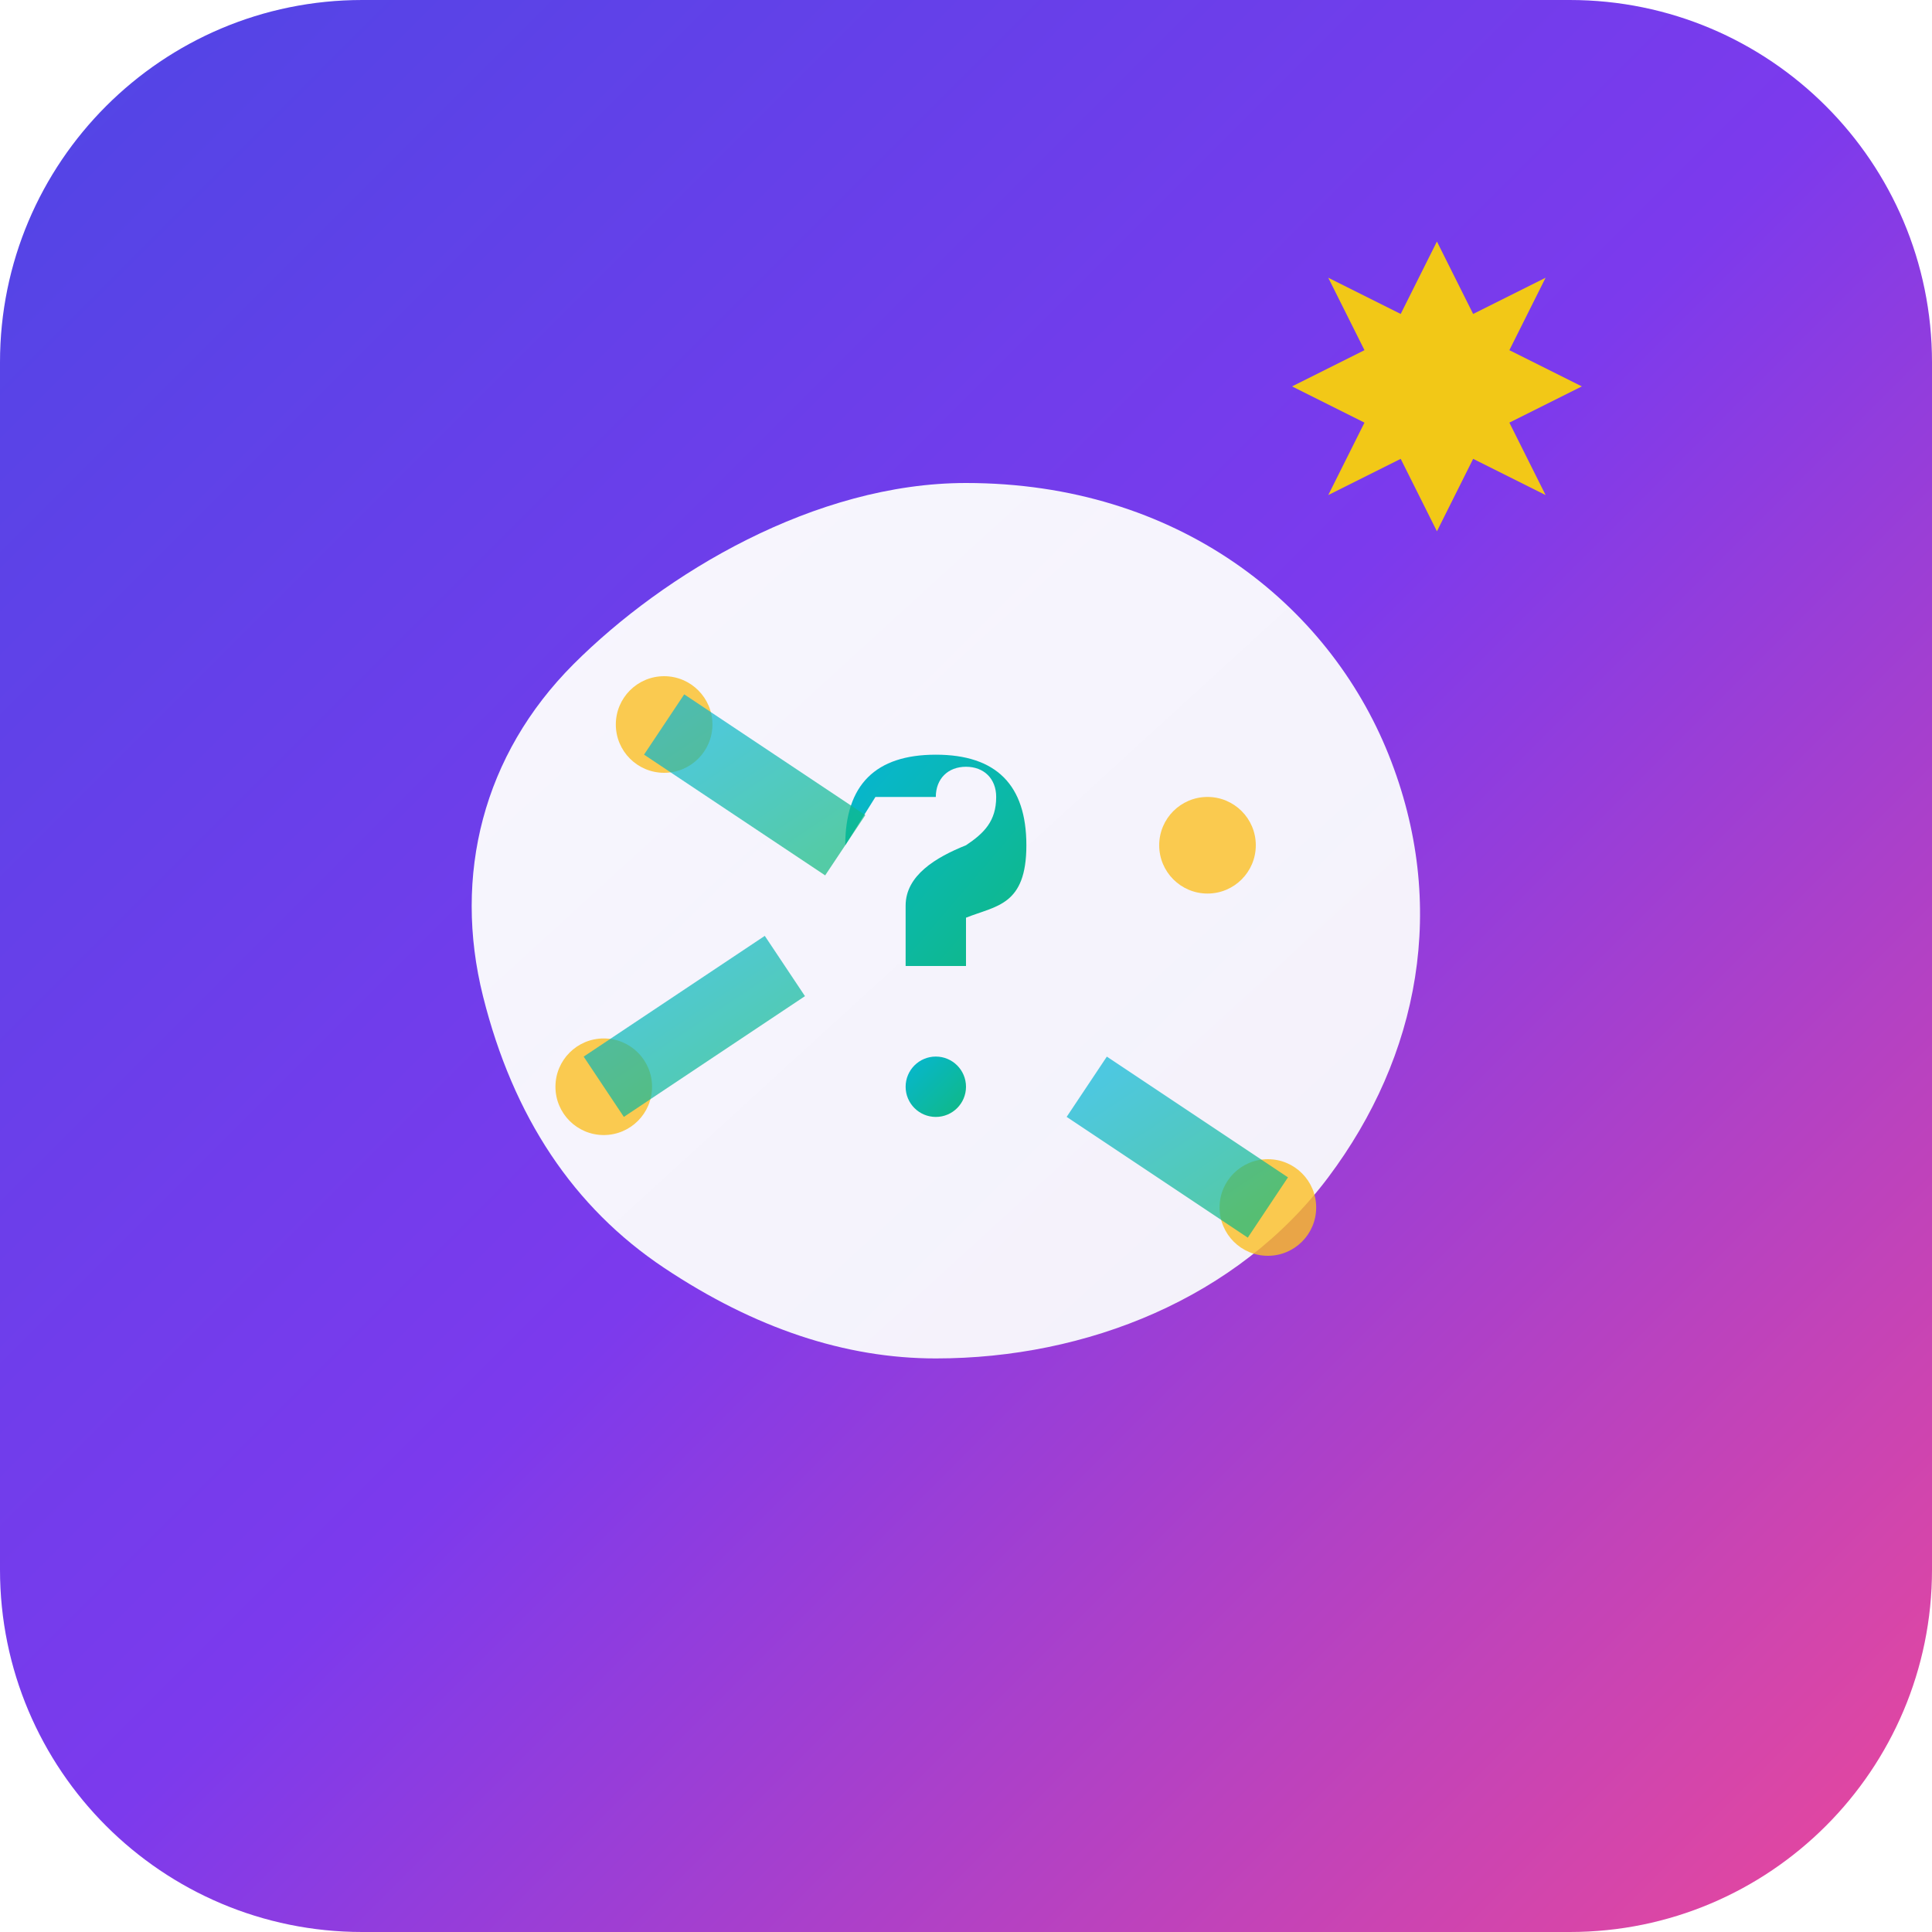
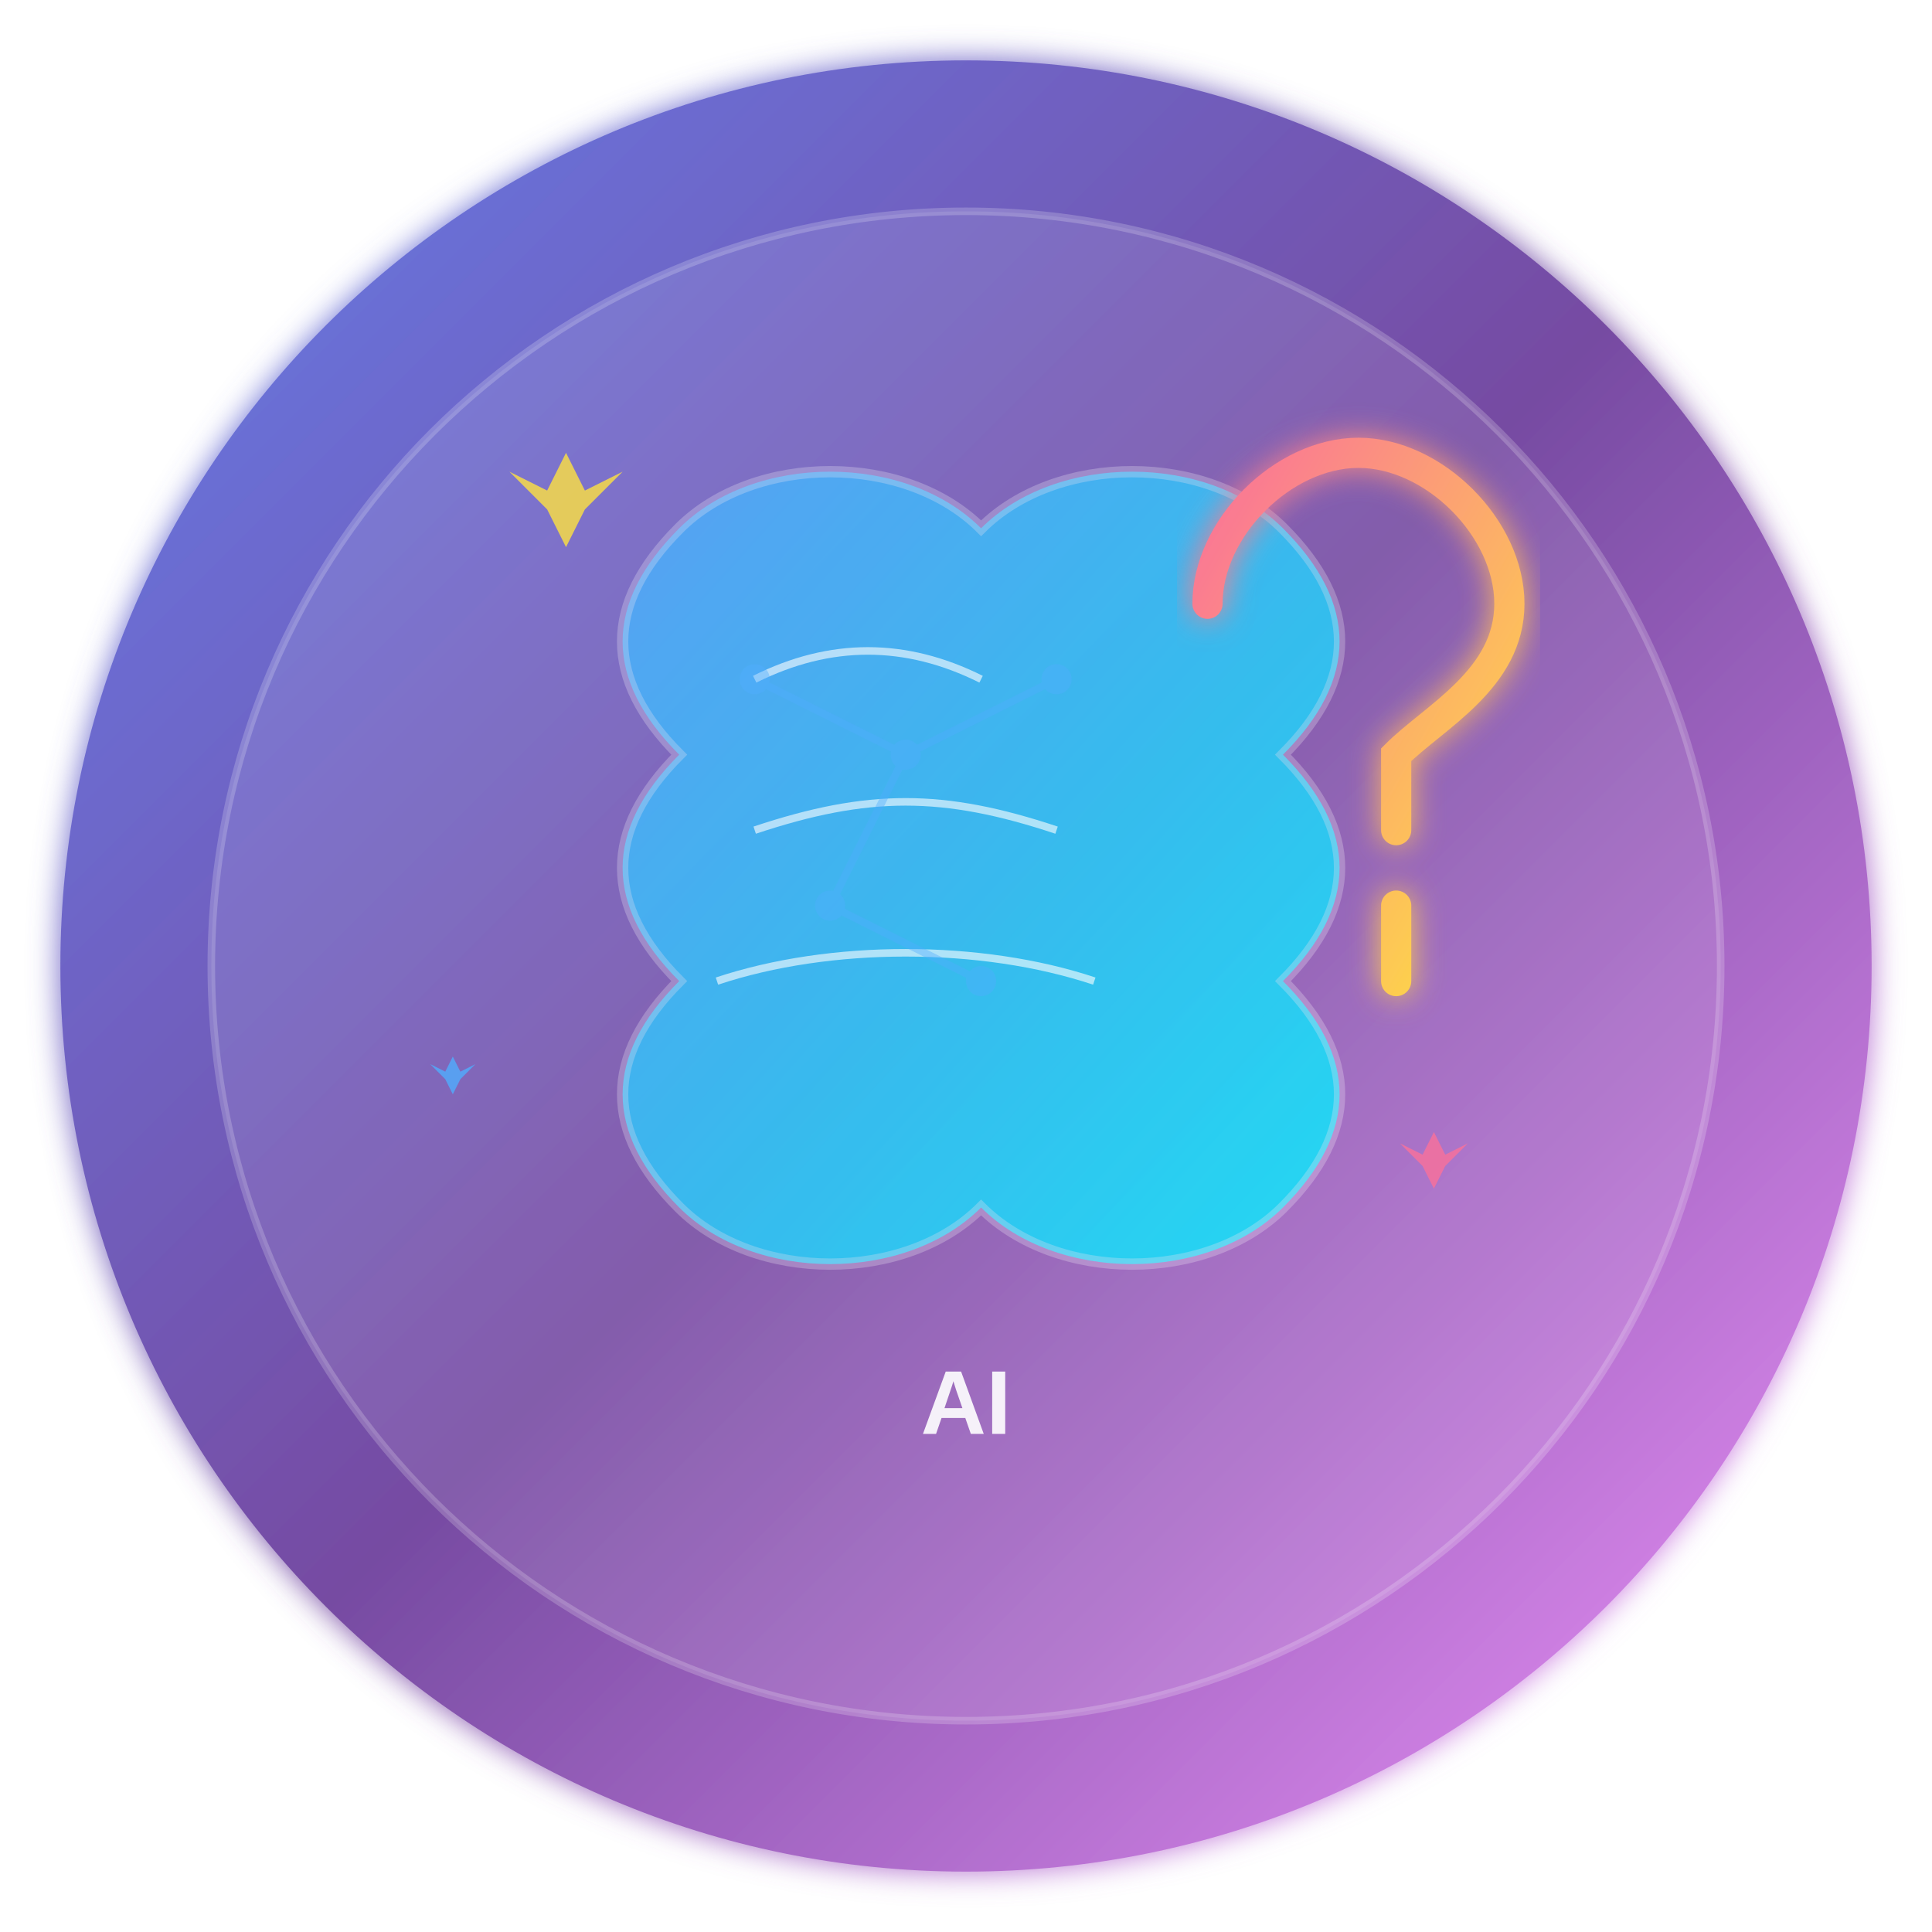
- <svg xmlns="http://www.w3.org/2000/svg" viewBox="0 0 32 32" width="32" height="32">
+ <svg xmlns="http://www.w3.org/2000/svg" width="512" height="512" viewBox="0 0 512 512" fill="none">
  <defs>
-     <linearGradient id="bg" x1="0%" y1="0%" x2="100%" y2="100%">
-       <stop offset="0%" stop-color="#4f46e5" />
-       <stop offset="50%" stop-color="#7c3aed" />
-       <stop offset="100%" stop-color="#ec4899" />
+     <linearGradient id="mainGradient" x1="0%" y1="0%" x2="100%" y2="100%">
+       <stop offset="0%" style="stop-color:#667eea;stop-opacity:1" />
+       <stop offset="50%" style="stop-color:#764ba2;stop-opacity:1" />
+       <stop offset="100%" style="stop-color:#f093fb;stop-opacity:1" />
    </linearGradient>
-     <linearGradient id="brain" x1="0%" y1="0%" x2="100%" y2="100%">
-       <stop offset="0%" stop-color="#ffffff" />
-       <stop offset="100%" stop-color="#f8fafc" />
+     <linearGradient id="brainGradient" x1="0%" y1="0%" x2="100%" y2="100%">
+       <stop offset="0%" style="stop-color:#4facfe;stop-opacity:1" />
+       <stop offset="100%" style="stop-color:#00f2fe;stop-opacity:1" />
    </linearGradient>
-     <linearGradient id="circuit" x1="0%" y1="0%" x2="100%" y2="100%">
-       <stop offset="0%" stop-color="#06b6d4" />
-       <stop offset="100%" stop-color="#10b981" />
+     <linearGradient id="questionGradient" x1="0%" y1="0%" x2="100%" y2="100%">
+       <stop offset="0%" style="stop-color:#fa709a;stop-opacity:1" />
+       <stop offset="100%" style="stop-color:#fee140;stop-opacity:1" />
    </linearGradient>
+     <filter id="glow">
+       <feGaussianBlur stdDeviation="4" result="coloredBlur" />
+       <feMerge>
+         <feMergeNode in="coloredBlur" />
+         <feMergeNode in="SourceGraphic" />
+       </feMerge>
+     </filter>
  </defs>
-   <rect width="32" height="32" rx="6" fill="url(#bg)" />
-   <g transform="translate(4, 6)">
-     <path d="M12 2c3.5 0 6 2 7 4.5 1 2.5 0.5 5-1 7-1.5 2-4 3-6.5 3-1.5 0-3-0.5-4.5-1.5-1.5-1-2.5-2.5-3-4.5-0.5-2 0-4 1.5-5.5C7 3.5 9.5 2 12 2z" fill="url(#brain)" opacity="0.95" />
-     <g fill="url(#circuit)" stroke="none">
-       <path d="M10 8c0-1 0.5-1.5 1.5-1.5s1.5 0.5 1.5 1.5-0.5 1-1 1.2v0.8h-1v-1c0-0.5 0.5-0.8 1-1 0.3-0.2 0.5-0.4 0.5-0.8 0-0.3-0.2-0.5-0.5-0.5s-0.5 0.2-0.5 0.5h-1z" />
-       <circle cx="11.5" cy="12" r="0.5" />
-     </g>
-     <g fill="#fbbf24" opacity="0.8">
-       <circle cx="7" cy="6" r="0.8" />
-       <circle cx="16" cy="8" r="0.8" />
-       <circle cx="6" cy="12" r="0.8" />
-       <circle cx="17" cy="14" r="0.8" />
-     </g>
-     <g stroke="url(#circuit)" stroke-width="1.2" fill="none" opacity="0.7">
-       <path d="M7 6L10 8" />
-       <path d="M13 8L16 8" />
-       <path d="M6 12L9 10" />
-       <path d="M14 12L17 14" />
-     </g>
+   <circle cx="256" cy="256" r="240" fill="url(#mainGradient)" filter="url(#glow)" />
+   <circle cx="256" cy="256" r="200" fill="rgba(255,255,255,0.1)" stroke="rgba(255,255,255,0.2)" stroke-width="2" />
+   <path d="M180 200 C160 180, 160 160, 180 140 C200 120, 240 120, 260 140 C280 120, 320 120, 340 140 C360 160, 360 180, 340 200 C360 220, 360 240, 340 260 C360 280, 360 300, 340 320 C320 340, 280 340, 260 320 C240 340, 200 340, 180 320 C160 300, 160 280, 180 260 C160 240, 160 220, 180 200 Z" fill="url(#brainGradient)" opacity="0.8" stroke="rgba(255,255,255,0.3)" stroke-width="3" />
+   <path d="M200 180 C220 170, 240 170, 260 180" stroke="rgba(255,255,255,0.6)" stroke-width="2" fill="none" />
+   <path d="M200 220 C230 210, 250 210, 280 220" stroke="rgba(255,255,255,0.6)" stroke-width="2" fill="none" />
+   <path d="M190 260 C220 250, 260 250, 290 260" stroke="rgba(255,255,255,0.6)" stroke-width="2" fill="none" />
+   <path d="M320 160 C320 140, 340 120, 360 120 C380 120, 400 140, 400 160 C400 180, 380 190, 370 200 L370 220 M370 240 L370 260" stroke="url(#questionGradient)" stroke-width="8" stroke-linecap="round" fill="none" filter="url(#glow)" />
+   <g opacity="0.4">
+     <circle cx="200" cy="180" r="4" fill="#4facfe" />
+     <circle cx="240" cy="200" r="4" fill="#4facfe" />
+     <circle cx="280" cy="180" r="4" fill="#4facfe" />
+     <circle cx="220" cy="240" r="4" fill="#4facfe" />
+     <circle cx="260" cy="260" r="4" fill="#4facfe" />
+     <line x1="200" y1="180" x2="240" y2="200" stroke="#4facfe" stroke-width="2" />
+     <line x1="240" y1="200" x2="280" y2="180" stroke="#4facfe" stroke-width="2" />
+     <line x1="240" y1="200" x2="220" y2="240" stroke="#4facfe" stroke-width="2" />
+     <line x1="220" y1="240" x2="260" y2="260" stroke="#4facfe" stroke-width="2" />
  </g>
-   <g transform="translate(22, 4)" fill="#ffd700" opacity="0.9">
-     <path d="M3 0L4 2L6 1L5 3L7 4L5 5L6 7L4 6L3 8L2 6L0 7L1 5L-1 4L1 3L0 1L2 2L3 0Z" transform="scale(0.6)" />
+   <g opacity="0.8">
+     <path d="M150 120 L155 130 L165 125 L155 135 L150 145 L145 135 L135 125 L145 130 Z" fill="#fee140" />
+     <path d="M380 300 L383 306 L389 303 L383 309 L380 315 L377 309 L371 303 L377 306 Z" fill="#fa709a" />
+     <path d="M120 280 L122 284 L126 282 L122 286 L120 290 L118 286 L114 282 L118 284 Z" fill="#4facfe" />
  </g>
+   <text x="256" y="380" text-anchor="middle" fill="rgba(255,255,255,0.9)" font-family="Arial, sans-serif" font-size="24" font-weight="bold">AI</text>
</svg>
